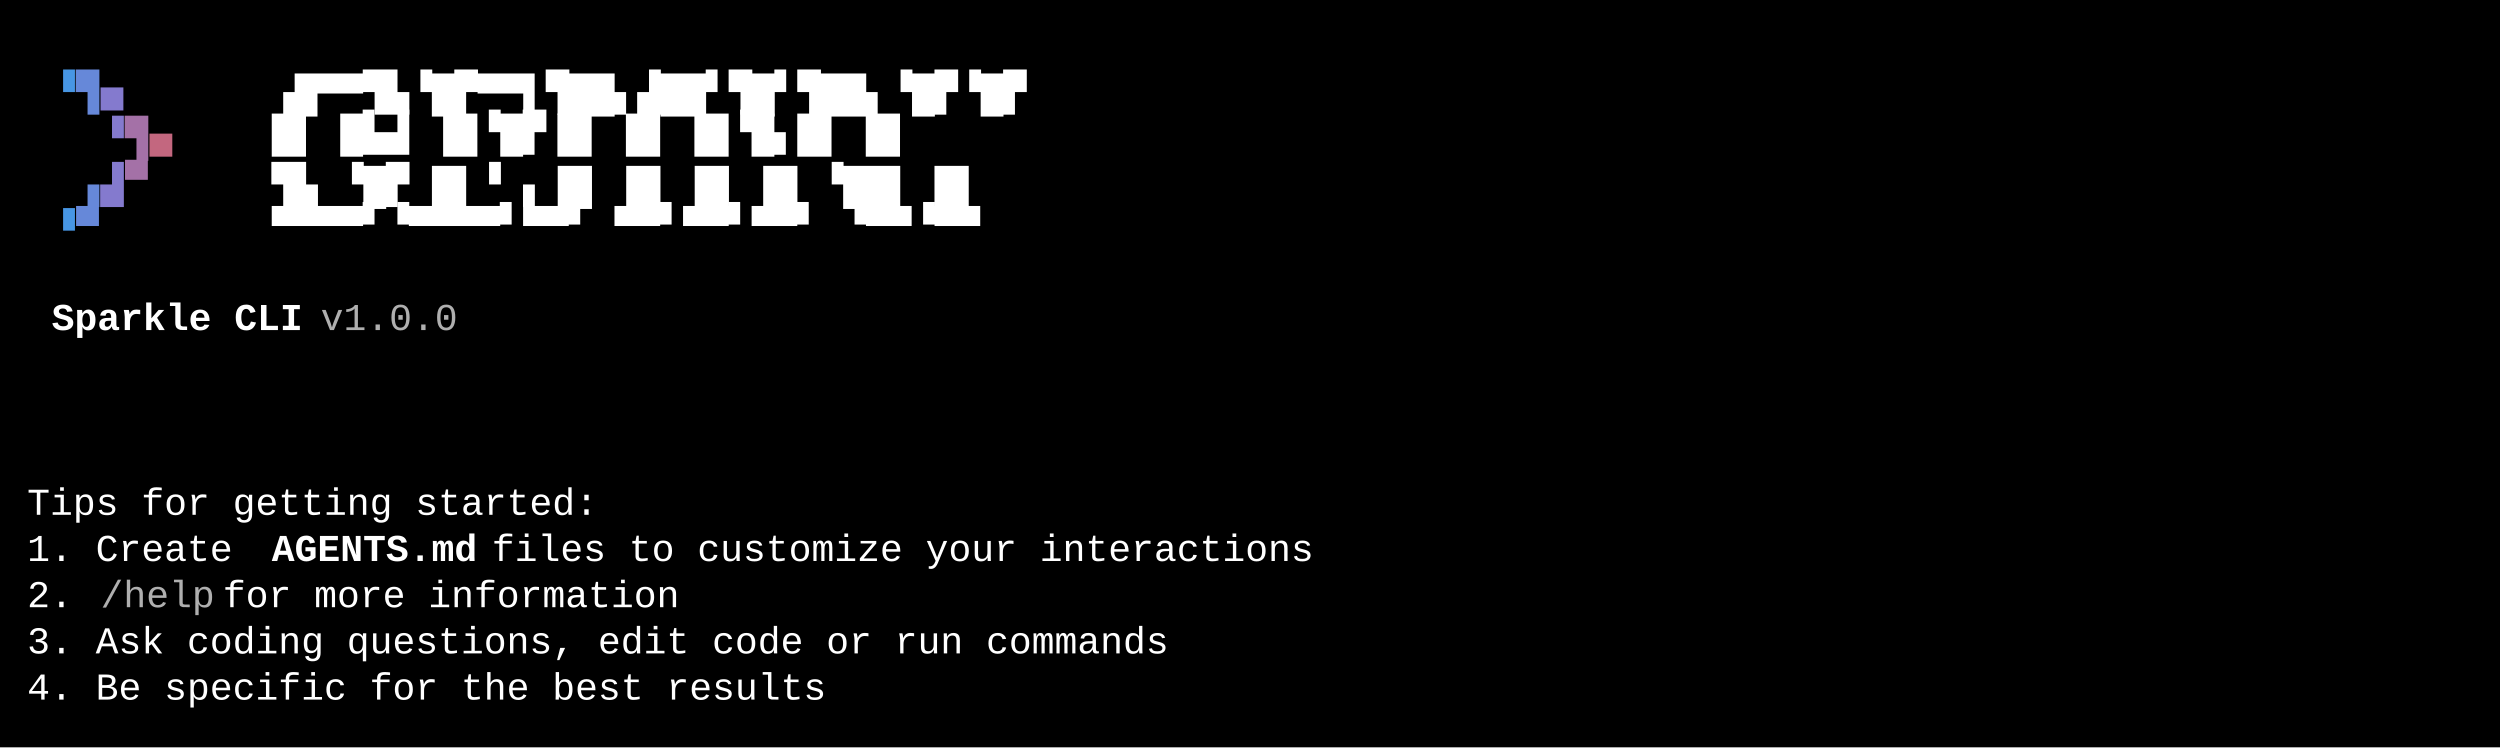
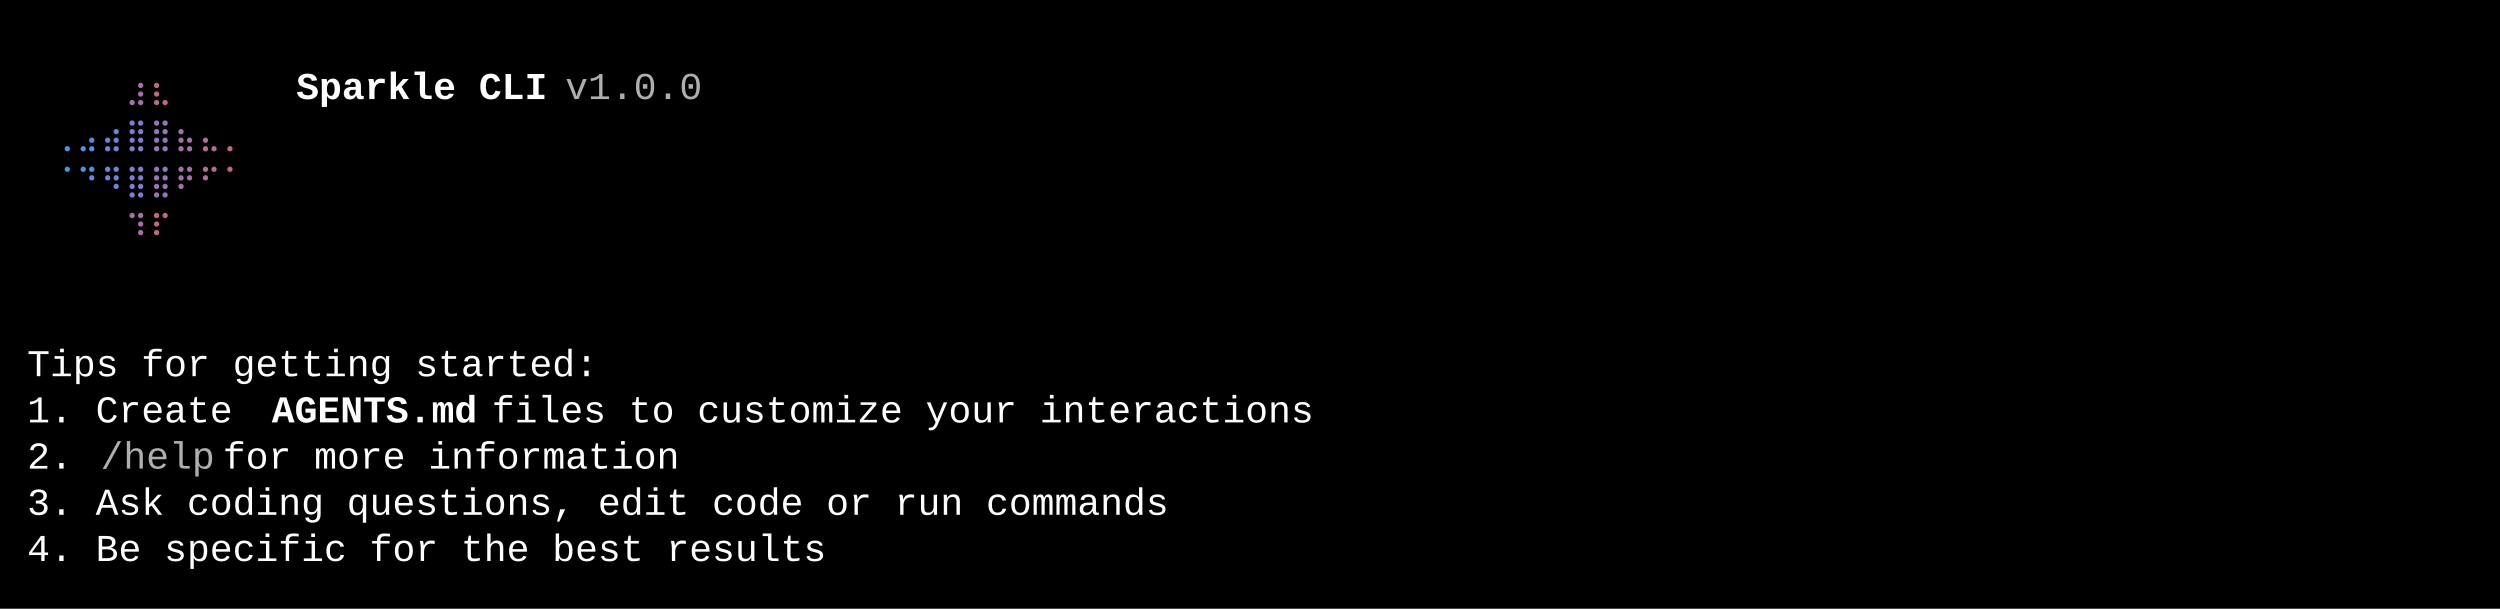
- <svg xmlns="http://www.w3.org/2000/svg" width="920" height="275" viewBox="0 0 920 275">
+ <svg xmlns="http://www.w3.org/2000/svg" width="920" height="224" viewBox="0 0 920 224">
  <style>
    text { font-family: Consolas, "Courier New", monospace; font-size: 14px; dominant-baseline: text-before-edge; white-space: pre; }
  </style>
-   <rect width="920" height="275" fill="#000000" />
+   <rect width="920" height="224" fill="#000000" />
  <g transform="translate(10, 10)">
-     <text x="9" y="19" fill="#4796e4" textLength="9" lengthAdjust="spacingAndGlyphs">▝</text>
-     <text x="18" y="19" fill="#6688d9" textLength="9" lengthAdjust="spacingAndGlyphs">▜</text>
-     <text x="27" y="19" fill="#847ace" textLength="9" lengthAdjust="spacingAndGlyphs">▄</text>
-     <text x="90" y="19" fill="#ffffff" textLength="297" lengthAdjust="spacingAndGlyphs">▗█▀▀▜▙▝█▛▀▀▌▜██▖▟██▘▜█▘▜██▖▝█▛▝█▛</text>
-     <text x="27" y="36" fill="#847ace" textLength="9" lengthAdjust="spacingAndGlyphs">▝</text>
-     <text x="36" y="36" fill="#a471a7" textLength="9" lengthAdjust="spacingAndGlyphs">▜</text>
-     <text x="45" y="36" fill="#c3677f" textLength="9" lengthAdjust="spacingAndGlyphs">▄</text>
-     <text x="90" y="36" fill="#ffffff" textLength="297" lengthAdjust="spacingAndGlyphs">█▌     █▙▟  ▐█▝█▛▐█ ▐█ ▐█▝█▖█▌ █▌</text>
-     <text x="18" y="53" fill="#6688d9" textLength="9" lengthAdjust="spacingAndGlyphs">▗</text>
-     <text x="27" y="53" fill="#847ace" textLength="9" lengthAdjust="spacingAndGlyphs">▟</text>
-     <text x="36" y="53" fill="#a471a7" textLength="9" lengthAdjust="spacingAndGlyphs">▀</text>
-     <text x="90" y="53" fill="#ffffff" textLength="297" lengthAdjust="spacingAndGlyphs">▜▙ ▝█▛ █▌▝ ▖▐█   ▐█ ▐█ ▐█ ▝██▌ █▌</text>
-     <text x="9" y="70" fill="#4796e4" textLength="9" lengthAdjust="spacingAndGlyphs">▝</text>
-     <text x="18" y="70" fill="#6688d9" textLength="9" lengthAdjust="spacingAndGlyphs">▀</text>
-     <text x="90" y="70" fill="#ffffff" textLength="297" lengthAdjust="spacingAndGlyphs"> ▀▀▀▀▘▝▀▀▀▀▘▀▀▘  ▀▀▘▀▀▘▀▀▘ ▝▀▀▝▀▀</text>
-     <text x="9" y="104" fill="#ffffff" textLength="99" lengthAdjust="spacingAndGlyphs" font-weight="bold">Sparkle CLI</text>
-     <text x="108" y="104" fill="#afafaf" textLength="63" lengthAdjust="spacingAndGlyphs"> v1.0.0</text>
-     <text x="0" y="172" fill="#ffffff" textLength="225" lengthAdjust="spacingAndGlyphs">Tips for getting started:</text>
-     <text x="0" y="189" fill="#ffffff" textLength="90" lengthAdjust="spacingAndGlyphs">1. Create </text>
-     <text x="90" y="189" fill="#ffffff" textLength="81" lengthAdjust="spacingAndGlyphs" font-weight="bold">AGENTS.md</text>
-     <text x="171" y="189" fill="#ffffff" textLength="333" lengthAdjust="spacingAndGlyphs"> files to customize your interactions</text>
-     <text x="0" y="206" fill="#ffffff" textLength="27" lengthAdjust="spacingAndGlyphs">2. </text>
-     <text x="27" y="206" fill="#afafaf" textLength="45" lengthAdjust="spacingAndGlyphs">/help</text>
-     <text x="72" y="206" fill="#ffffff" textLength="189" lengthAdjust="spacingAndGlyphs"> for more information</text>
-     <text x="0" y="223" fill="#ffffff" textLength="450" lengthAdjust="spacingAndGlyphs">3. Ask coding questions, edit code or run commands</text>
-     <text x="0" y="240" fill="#ffffff" textLength="315" lengthAdjust="spacingAndGlyphs">4. Be specific for the best results</text>
+     <text x="36" y="19" fill="#a471a7" textLength="9" lengthAdjust="spacingAndGlyphs">⣰</text>
+     <text x="45" y="19" fill="#c3677f" textLength="9" lengthAdjust="spacingAndGlyphs">⣆</text>
+     <text x="99" y="19" fill="#ffffff" textLength="99" lengthAdjust="spacingAndGlyphs" font-weight="bold">Sparkle CLI</text>
+     <text x="198" y="19" fill="#afafaf" textLength="63" lengthAdjust="spacingAndGlyphs"> v1.0.0</text>
+     <text x="9" y="36" fill="#4796e4" textLength="9" lengthAdjust="spacingAndGlyphs">⢀</text>
+     <text x="18" y="36" fill="#5b8ddd" textLength="9" lengthAdjust="spacingAndGlyphs">⣠</text>
+     <text x="27" y="36" fill="#7083d5" textLength="9" lengthAdjust="spacingAndGlyphs">⣴</text>
+     <text x="36" y="36" fill="#847ace" textLength="9" lengthAdjust="spacingAndGlyphs">⣿</text>
+     <text x="45" y="36" fill="#9475ba" textLength="9" lengthAdjust="spacingAndGlyphs">⣿</text>
+     <text x="54" y="36" fill="#a471a7" textLength="9" lengthAdjust="spacingAndGlyphs">⣦</text>
+     <text x="63" y="36" fill="#b36c93" textLength="9" lengthAdjust="spacingAndGlyphs">⣄</text>
+     <text x="72" y="36" fill="#c3677f" textLength="9" lengthAdjust="spacingAndGlyphs">⡀</text>
+     <text x="9" y="53" fill="#4796e4" textLength="9" lengthAdjust="spacingAndGlyphs">⠈</text>
+     <text x="18" y="53" fill="#5b8ddd" textLength="9" lengthAdjust="spacingAndGlyphs">⠙</text>
+     <text x="27" y="53" fill="#7083d5" textLength="9" lengthAdjust="spacingAndGlyphs">⠻</text>
+     <text x="36" y="53" fill="#847ace" textLength="9" lengthAdjust="spacingAndGlyphs">⣿</text>
+     <text x="45" y="53" fill="#9475ba" textLength="9" lengthAdjust="spacingAndGlyphs">⣿</text>
+     <text x="54" y="53" fill="#a471a7" textLength="9" lengthAdjust="spacingAndGlyphs">⠟</text>
+     <text x="63" y="53" fill="#b36c93" textLength="9" lengthAdjust="spacingAndGlyphs">⠋</text>
+     <text x="72" y="53" fill="#c3677f" textLength="9" lengthAdjust="spacingAndGlyphs">⠁</text>
+     <text x="36" y="70" fill="#a471a7" textLength="9" lengthAdjust="spacingAndGlyphs">⠹</text>
+     <text x="45" y="70" fill="#c3677f" textLength="9" lengthAdjust="spacingAndGlyphs">⠏</text>
+     <text x="0" y="121" fill="#ffffff" textLength="225" lengthAdjust="spacingAndGlyphs">Tips for getting started:</text>
+     <text x="0" y="138" fill="#ffffff" textLength="90" lengthAdjust="spacingAndGlyphs">1. Create </text>
+     <text x="90" y="138" fill="#ffffff" textLength="81" lengthAdjust="spacingAndGlyphs" font-weight="bold">AGENTS.md</text>
+     <text x="171" y="138" fill="#ffffff" textLength="333" lengthAdjust="spacingAndGlyphs"> files to customize your interactions</text>
+     <text x="0" y="155" fill="#ffffff" textLength="27" lengthAdjust="spacingAndGlyphs">2. </text>
+     <text x="27" y="155" fill="#afafaf" textLength="45" lengthAdjust="spacingAndGlyphs">/help</text>
+     <text x="72" y="155" fill="#ffffff" textLength="189" lengthAdjust="spacingAndGlyphs"> for more information</text>
+     <text x="0" y="172" fill="#ffffff" textLength="450" lengthAdjust="spacingAndGlyphs">3. Ask coding questions, edit code or run commands</text>
+     <text x="0" y="189" fill="#ffffff" textLength="315" lengthAdjust="spacingAndGlyphs">4. Be specific for the best results</text>
  </g>
</svg>
